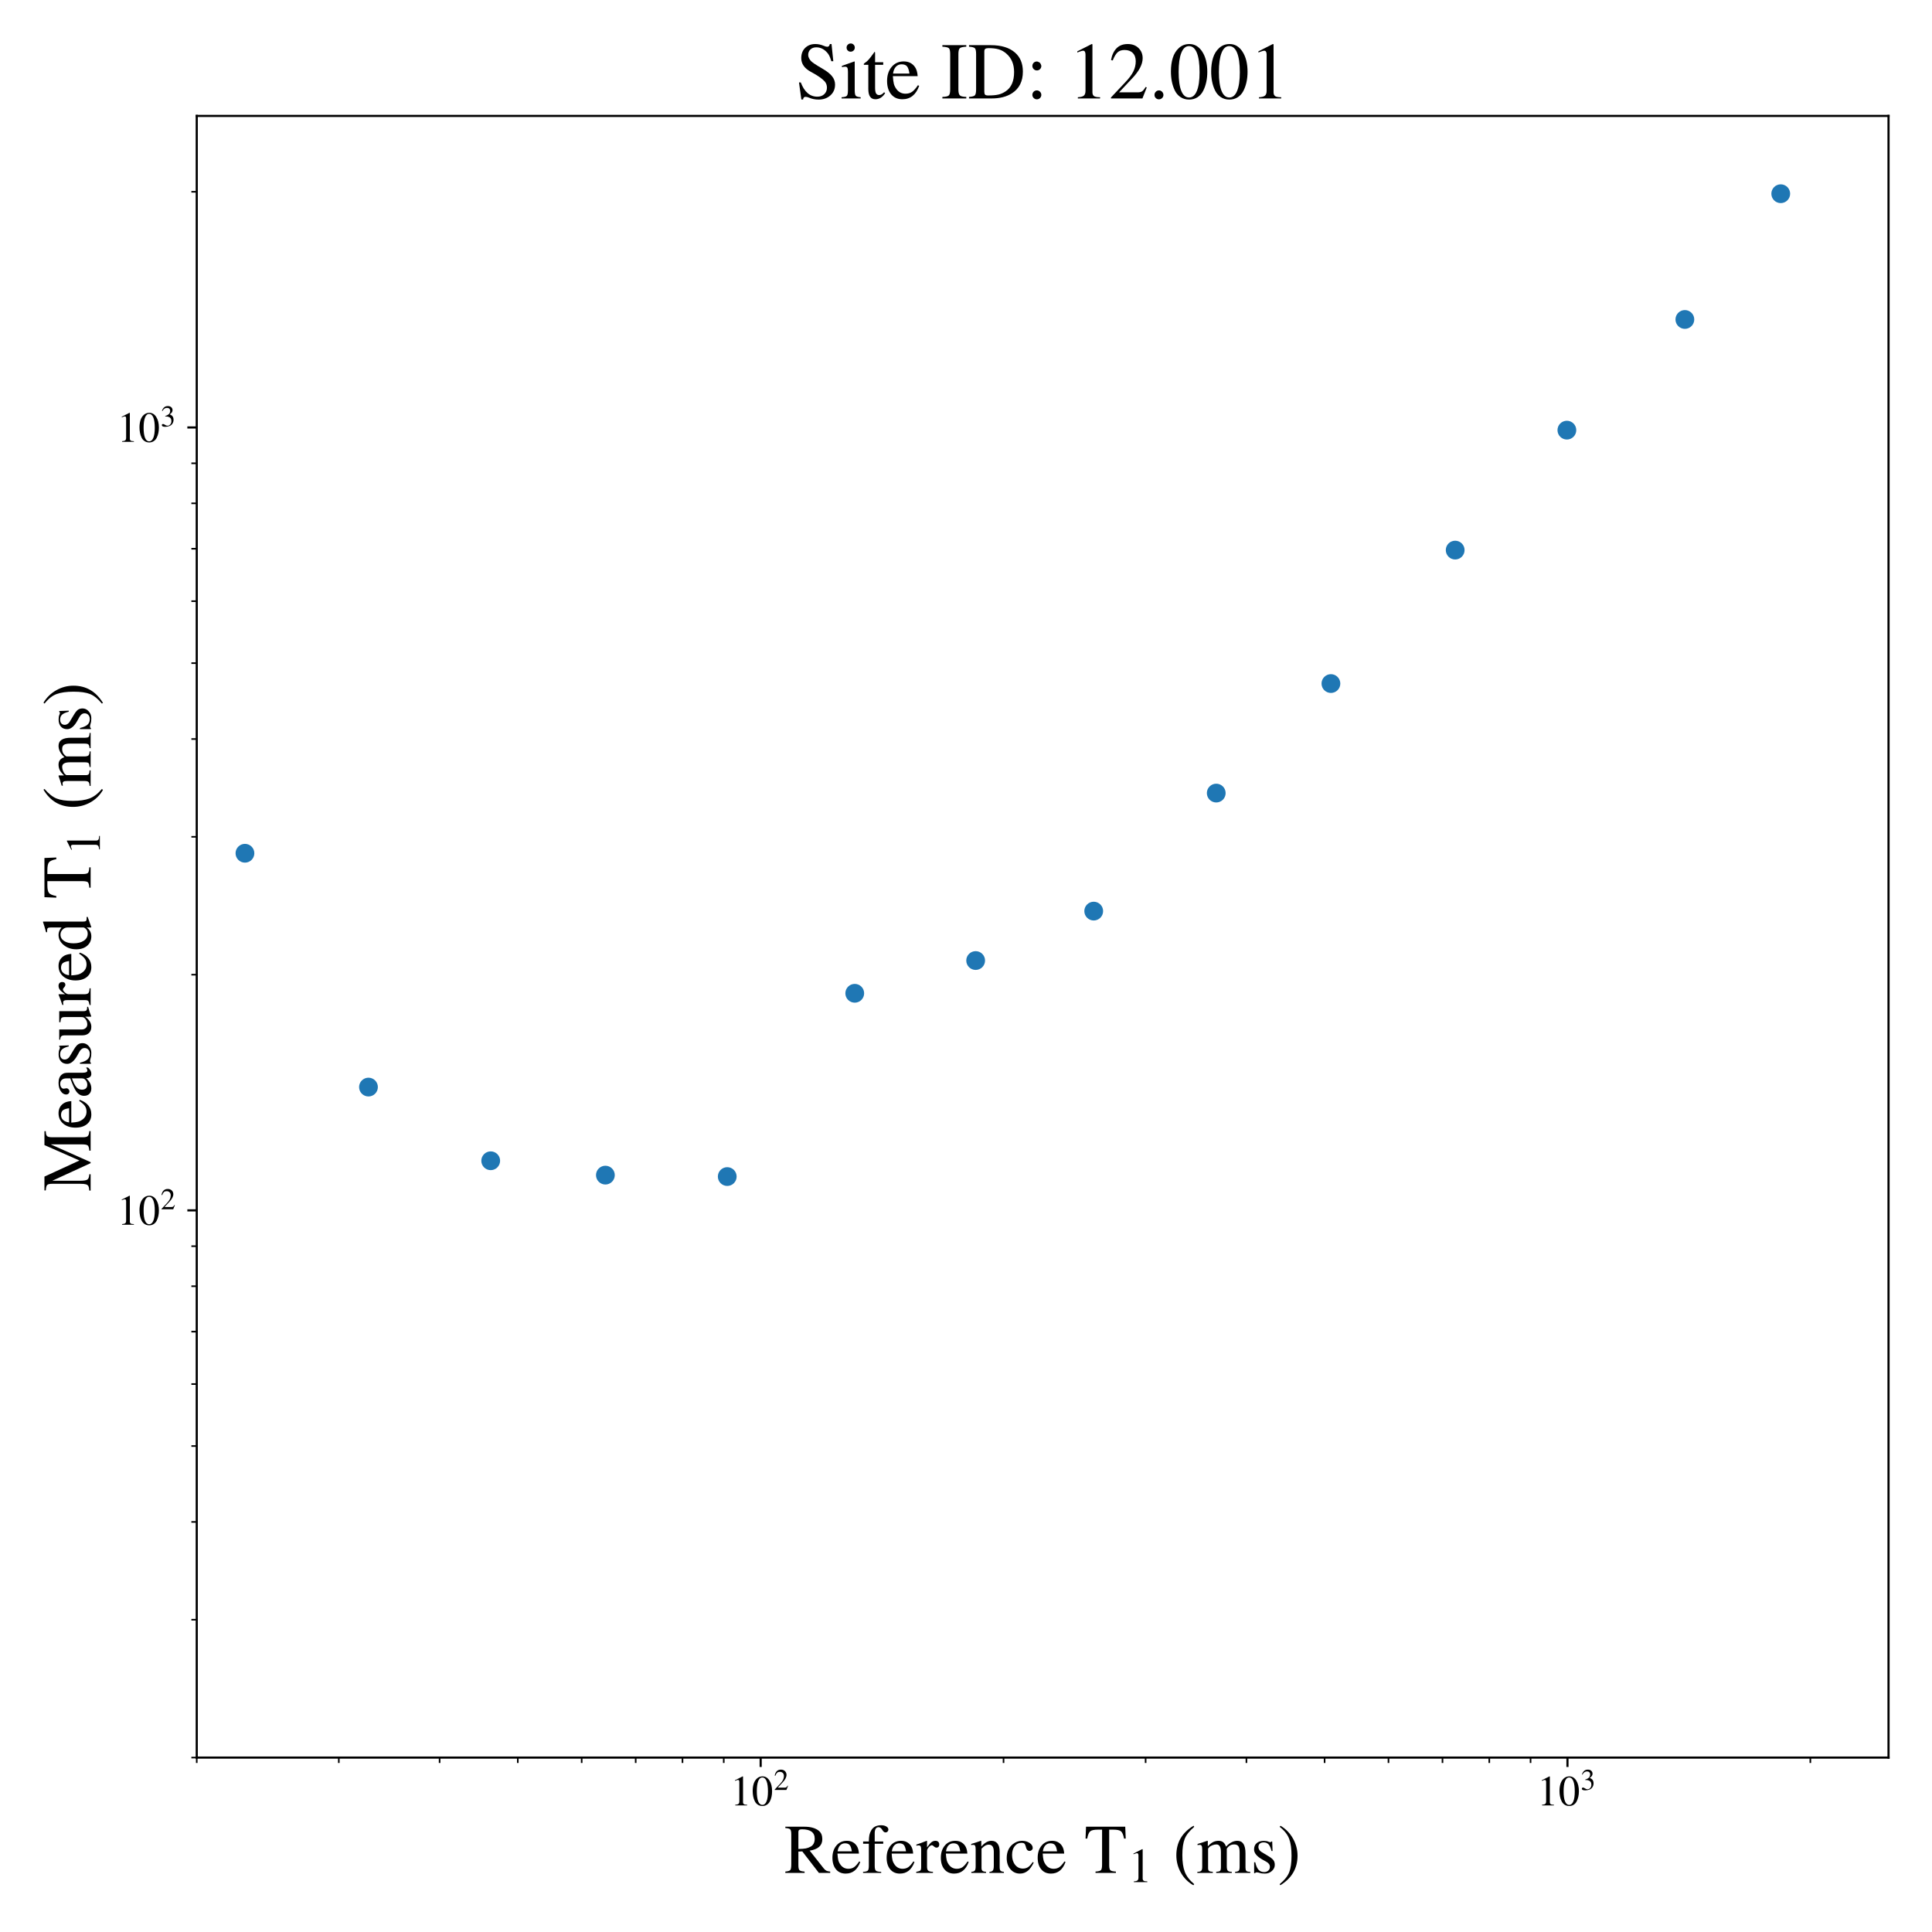
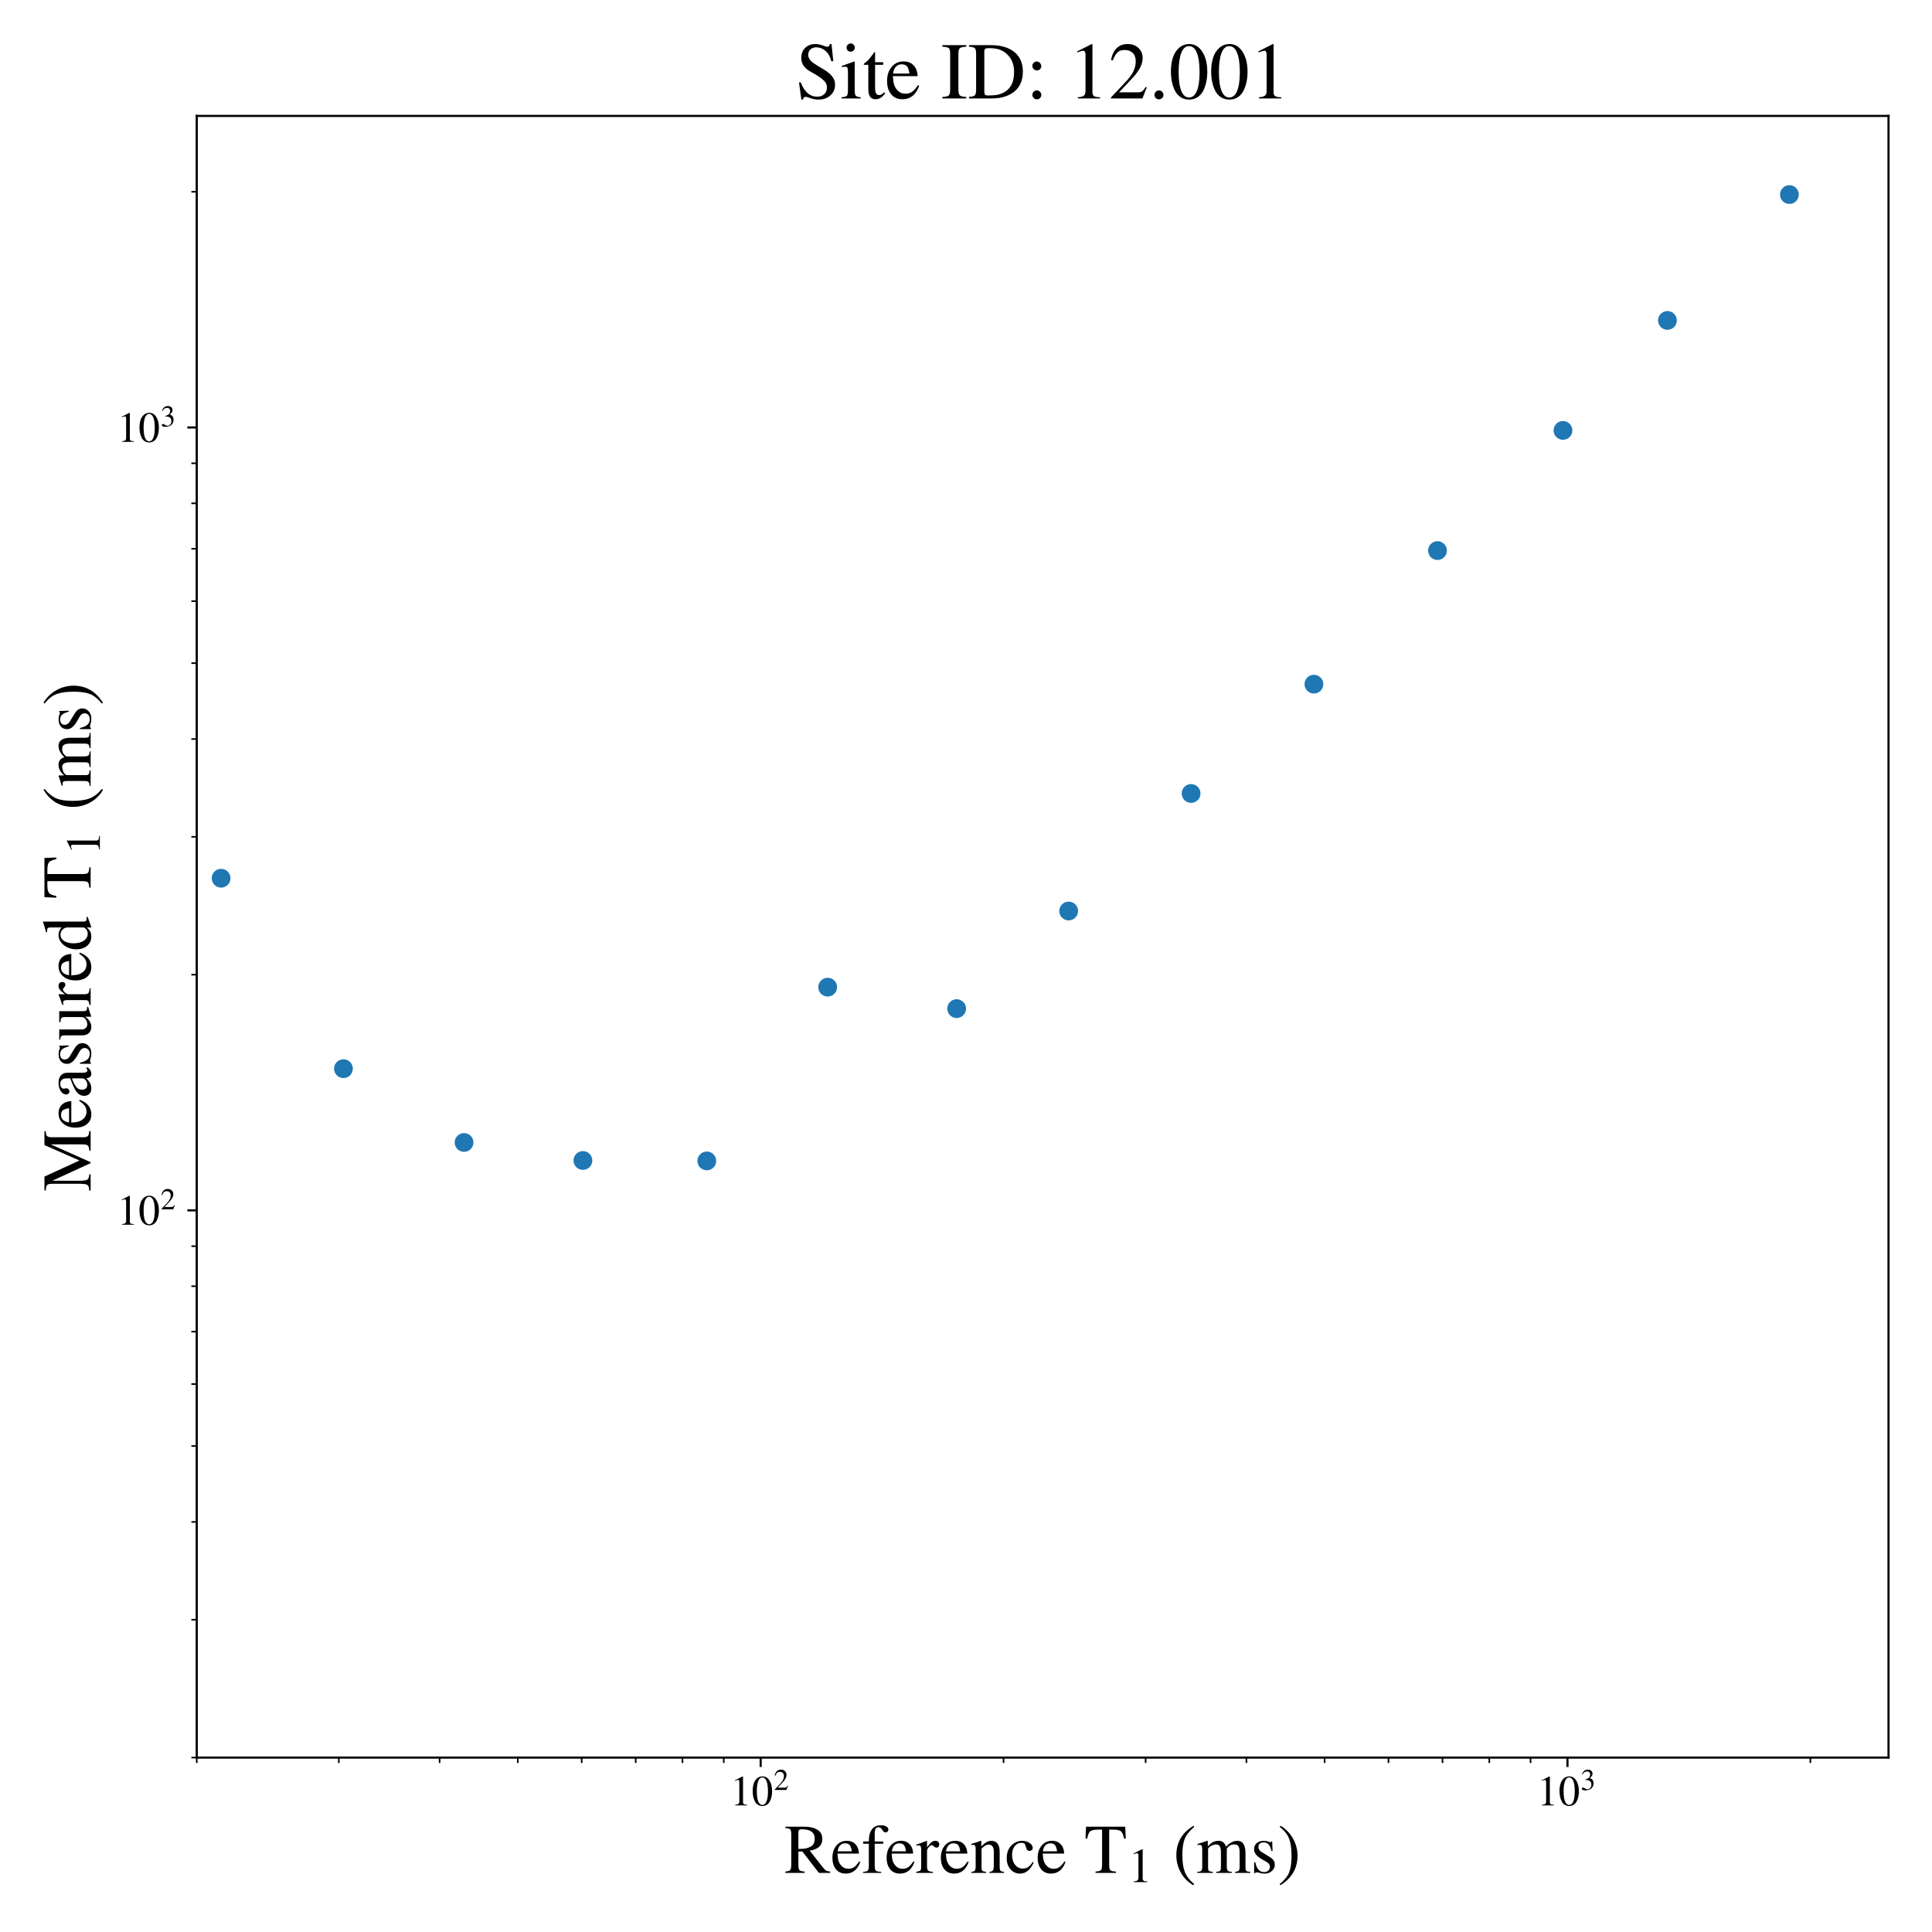
<svg xmlns="http://www.w3.org/2000/svg" xmlns:xlink="http://www.w3.org/1999/xlink" height="720pt" version="1.1" viewBox="0 0 720 720" width="720pt">
  <defs>
    <style type="text/css">*{stroke-linecap:butt;stroke-linejoin:round;}</style>
  </defs>
  <g id="figure_1">
    <g id="patch_1">
      <path d="M 0 720  L 720 720  L 720 0  L 0 0  z " style="fill:#ffffff;" />
    </g>
    <g id="axes_1">
      <g id="patch_2">
        <path d="M 73.32 655  L 703.8 655  L 703.8 43.2  L 73.32 43.2  z " style="fill:#ffffff;" />
      </g>
      <g id="matplotlib.axis_1">
        <g id="xtick_1">
          <g id="line2d_1">
            <defs>
-               <path d="M 0 0  L 0 3.5  " id="m810145fb92" style="stroke:#000000;stroke-width:0.8;" />
-             </defs>
-             <g>
-               <use style="stroke:#000000;stroke-width:0.8;" x="283.48" xlink:href="#m810145fb92" y="655" />
+               <path d="M 0 0  L 0 3.5  " id="md6f1385148" style="stroke:#000000;stroke-width:0.8;" />
+             </defs>
+             <g>
+               <use style="stroke:#000000;stroke-width:0.8;" x="283.48" xlink:href="#md6f1385148" y="655" />
            </g>
          </g>
          <g id="text_1">
            <g transform="translate(272.12 672.9275)scale(0.16 -0.16)">
              <defs>
                <path d="M 39.406 0  L 11.797 0  L 11.797 1.5  Q 17.297 1.797 19.297 3.547  Q 21.297 5.297 21.297 9.5  L 21.297 54.406  Q 21.297 59.297 18.297 59.297  Q 16.906 59.297 13.797 58.094  L 11.094 57.094  L 11.094 58.5  L 29 67.594  L 29.906 67.297  L 29.906 7.594  Q 29.906 4.297 31.906 2.891  Q 33.906 1.5 39.406 1.5  z " id="STIXGeneral-Regular-49" />
                <path d="M 47.594 33  Q 47.594 26.297 46.297 20.344  Q 45 14.406 42.453 9.406  Q 39.906 4.406 35.406 1.5  Q 30.906 -1.406 25 -1.406  Q 18.906 -1.406 14.297 1.688  Q 9.703 4.797 7.203 10  Q 4.703 15.203 3.547 21.094  Q 2.406 27 2.406 33.594  Q 2.406 42.906 4.703 50.344  Q 7 57.797 12.344 62.688  Q 17.703 67.594 25.406 67.594  Q 35.203 67.594 41.391 58  Q 47.594 48.406 47.594 33  z M 38 32.5  Q 38 48.297 34.641 56.641  Q 31.297 65 24.797 65  Q 18.594 65 15.297 56.594  Q 12 48.203 12 32.906  Q 12 17.5 15.297 9.344  Q 18.594 1.203 25 1.203  Q 31.297 1.203 34.641 9.344  Q 38 17.5 38 32.5  z " id="STIXGeneral-Regular-48" />
                <path d="M 47.406 13.703  L 42 0  L 2.906 0  L 2.906 1.203  L 20.703 20.094  Q 27.703 27.406 30.703 33.5  Q 33.703 39.594 33.703 46.094  Q 33.703 52.797 30 56.5  Q 26.297 60.203 19.797 60.203  Q 14.406 60.203 11.25 57.391  Q 8.094 54.594 5.094 47.203  L 3 47.703  Q 4.703 57 9.844 62.297  Q 15 67.594 23.797 67.594  Q 32.094 67.594 37.188 62.594  Q 42.297 57.594 42.297 50  Q 42.297 38.703 29.5 25.203  L 13 7.594  L 36.406 7.594  Q 39.703 7.594 41.641 8.891  Q 43.594 10.203 46 14.297  z " id="STIXGeneral-Regular-50" />
              </defs>
              <use transform="translate(0 0.684375)" xlink:href="#STIXGeneral-Regular-49" />
              <use transform="translate(49.99999 0.684375)" xlink:href="#STIXGeneral-Regular-48" />
              <use transform="translate(101.575 36.68438)scale(0.7)" xlink:href="#STIXGeneral-Regular-50" />
            </g>
          </g>
        </g>
        <g id="xtick_2">
          <g id="line2d_2">
            <g>
-               <use style="stroke:#000000;stroke-width:0.8;" x="584.151" xlink:href="#m810145fb92" y="655" />
+               <use style="stroke:#000000;stroke-width:0.8;" x="584.151" xlink:href="#md6f1385148" y="655" />
            </g>
          </g>
          <g id="text_2">
            <g transform="translate(572.791 672.9275)scale(0.16 -0.16)">
              <defs>
                <path d="M 6.094 51  L 4.5 51.406  Q 6.797 58.906 11.688 63.25  Q 16.594 67.594 24.094 67.594  Q 31.094 67.594 35.391 63.797  Q 39.703 60 39.703 53.906  Q 39.703 45.703 30.406 40.094  Q 35.906 37.703 38.703 34.797  Q 43.094 29.906 43.094 21.906  Q 43.094 13.906 38.5 7.906  Q 35.094 3.297 28.75 0.938  Q 22.406 -1.406 15.297 -1.406  Q 4.094 -1.406 4.094 4.297  Q 4.094 5.906 5.297 6.906  Q 6.5 7.906 8.203 7.906  Q 10.703 7.906 14.297 5.297  Q 18.703 2.203 22.906 2.203  Q 28.406 2.203 32.156 6.641  Q 35.906 11.094 35.906 17.5  Q 35.906 29 25.5 32  Q 22.406 33 15.297 33  L 15.297 34.406  Q 20.906 36.297 23.703 38  Q 31.797 42.594 31.797 51.406  Q 31.797 56.406 28.938 59  Q 26.094 61.594 21 61.594  Q 12 61.594 6.094 51  z " id="STIXGeneral-Regular-51" />
              </defs>
              <use transform="translate(0 0.684375)" xlink:href="#STIXGeneral-Regular-49" />
              <use transform="translate(49.99999 0.684375)" xlink:href="#STIXGeneral-Regular-48" />
              <use transform="translate(101.575 36.68438)scale(0.7)" xlink:href="#STIXGeneral-Regular-51" />
            </g>
          </g>
        </g>
        <g id="xtick_3">
          <g id="line2d_3">
            <defs>
-               <path d="M 0 0  L 0 2  " id="m3bfd3c1d81" style="stroke:#000000;stroke-width:0.6;" />
-             </defs>
-             <g>
-               <use style="stroke:#000000;stroke-width:0.6;" x="73.32" xlink:href="#m3bfd3c1d81" y="655" />
+               <path d="M 0 0  L 0 2  " id="med559f1fa5" style="stroke:#000000;stroke-width:0.6;" />
+             </defs>
+             <g>
+               <use style="stroke:#000000;stroke-width:0.6;" x="73.32" xlink:href="#med559f1fa5" y="655" />
            </g>
          </g>
        </g>
        <g id="xtick_4">
          <g id="line2d_4">
            <g>
-               <use style="stroke:#000000;stroke-width:0.6;" x="126.266" xlink:href="#m3bfd3c1d81" y="655" />
+               <use style="stroke:#000000;stroke-width:0.6;" x="126.266" xlink:href="#med559f1fa5" y="655" />
            </g>
          </g>
        </g>
        <g id="xtick_5">
          <g id="line2d_5">
            <g>
-               <use style="stroke:#000000;stroke-width:0.6;" x="163.831" xlink:href="#m3bfd3c1d81" y="655" />
+               <use style="stroke:#000000;stroke-width:0.6;" x="163.831" xlink:href="#med559f1fa5" y="655" />
            </g>
          </g>
        </g>
        <g id="xtick_6">
          <g id="line2d_6">
            <g>
-               <use style="stroke:#000000;stroke-width:0.6;" x="192.969" xlink:href="#m3bfd3c1d81" y="655" />
+               <use style="stroke:#000000;stroke-width:0.6;" x="192.969" xlink:href="#med559f1fa5" y="655" />
            </g>
          </g>
        </g>
        <g id="xtick_7">
          <g id="line2d_7">
            <g>
-               <use style="stroke:#000000;stroke-width:0.6;" x="216.777" xlink:href="#m3bfd3c1d81" y="655" />
+               <use style="stroke:#000000;stroke-width:0.6;" x="216.777" xlink:href="#med559f1fa5" y="655" />
            </g>
          </g>
        </g>
        <g id="xtick_8">
          <g id="line2d_8">
            <g>
-               <use style="stroke:#000000;stroke-width:0.6;" x="236.905" xlink:href="#m3bfd3c1d81" y="655" />
+               <use style="stroke:#000000;stroke-width:0.6;" x="236.905" xlink:href="#med559f1fa5" y="655" />
            </g>
          </g>
        </g>
        <g id="xtick_9">
          <g id="line2d_9">
            <g>
-               <use style="stroke:#000000;stroke-width:0.6;" x="254.342" xlink:href="#m3bfd3c1d81" y="655" />
+               <use style="stroke:#000000;stroke-width:0.6;" x="254.342" xlink:href="#med559f1fa5" y="655" />
            </g>
          </g>
        </g>
        <g id="xtick_10">
          <g id="line2d_10">
            <g>
-               <use style="stroke:#000000;stroke-width:0.6;" x="269.722" xlink:href="#m3bfd3c1d81" y="655" />
+               <use style="stroke:#000000;stroke-width:0.6;" x="269.722" xlink:href="#med559f1fa5" y="655" />
            </g>
          </g>
        </g>
        <g id="xtick_11">
          <g id="line2d_11">
            <g>
-               <use style="stroke:#000000;stroke-width:0.6;" x="373.991" xlink:href="#m3bfd3c1d81" y="655" />
+               <use style="stroke:#000000;stroke-width:0.6;" x="373.991" xlink:href="#med559f1fa5" y="655" />
            </g>
          </g>
        </g>
        <g id="xtick_12">
          <g id="line2d_12">
            <g>
-               <use style="stroke:#000000;stroke-width:0.6;" x="426.937" xlink:href="#m3bfd3c1d81" y="655" />
+               <use style="stroke:#000000;stroke-width:0.6;" x="426.937" xlink:href="#med559f1fa5" y="655" />
            </g>
          </g>
        </g>
        <g id="xtick_13">
          <g id="line2d_13">
            <g>
-               <use style="stroke:#000000;stroke-width:0.6;" x="464.502" xlink:href="#m3bfd3c1d81" y="655" />
+               <use style="stroke:#000000;stroke-width:0.6;" x="464.502" xlink:href="#med559f1fa5" y="655" />
            </g>
          </g>
        </g>
        <g id="xtick_14">
          <g id="line2d_14">
            <g>
-               <use style="stroke:#000000;stroke-width:0.6;" x="493.64" xlink:href="#m3bfd3c1d81" y="655" />
+               <use style="stroke:#000000;stroke-width:0.6;" x="493.64" xlink:href="#med559f1fa5" y="655" />
            </g>
          </g>
        </g>
        <g id="xtick_15">
          <g id="line2d_15">
            <g>
-               <use style="stroke:#000000;stroke-width:0.6;" x="517.448" xlink:href="#m3bfd3c1d81" y="655" />
+               <use style="stroke:#000000;stroke-width:0.6;" x="517.448" xlink:href="#med559f1fa5" y="655" />
            </g>
          </g>
        </g>
        <g id="xtick_16">
          <g id="line2d_16">
            <g>
-               <use style="stroke:#000000;stroke-width:0.6;" x="537.576" xlink:href="#m3bfd3c1d81" y="655" />
+               <use style="stroke:#000000;stroke-width:0.6;" x="537.576" xlink:href="#med559f1fa5" y="655" />
            </g>
          </g>
        </g>
        <g id="xtick_17">
          <g id="line2d_17">
            <g>
-               <use style="stroke:#000000;stroke-width:0.6;" x="555.013" xlink:href="#m3bfd3c1d81" y="655" />
+               <use style="stroke:#000000;stroke-width:0.6;" x="555.013" xlink:href="#med559f1fa5" y="655" />
            </g>
          </g>
        </g>
        <g id="xtick_18">
          <g id="line2d_18">
            <g>
-               <use style="stroke:#000000;stroke-width:0.6;" x="570.393" xlink:href="#m3bfd3c1d81" y="655" />
+               <use style="stroke:#000000;stroke-width:0.6;" x="570.393" xlink:href="#med559f1fa5" y="655" />
            </g>
          </g>
        </g>
        <g id="xtick_19">
          <g id="line2d_19">
            <g>
-               <use style="stroke:#000000;stroke-width:0.6;" x="674.662" xlink:href="#m3bfd3c1d81" y="655" />
+               <use style="stroke:#000000;stroke-width:0.6;" x="674.662" xlink:href="#med559f1fa5" y="655" />
            </g>
          </g>
        </g>
        <g id="text_3">
          <g transform="translate(292.23 698.1572)scale(0.26 -0.26)">
            <defs>
              <path d="M 66 0  L 49.797 0  L 26 30.797  L 20.406 30.594  L 20.406 11.203  Q 20.406 5.5 21.953 3.891  Q 23.5 2.297 29.297 1.906  L 29.297 0  L 1.703 0  L 1.703 1.906  Q 7.406 2.406 8.797 4.094  Q 10.203 5.797 10.203 12.406  L 10.203 55.094  Q 10.203 60.703 8.797 62.297  Q 7.406 63.906 1.703 64.297  L 1.703 66.203  L 28.906 66.203  Q 42.594 66.203 49.797 60.297  Q 54.703 56.297 54.703 48.297  Q 54.703 34.703 36.594 31.906  L 56.594 6.594  Q 58.703 4 60.594 3.094  Q 62.5 2.203 66 1.906  z M 20.406 58.297  L 20.406 34.297  Q 27.594 34.406 31.094 35.094  Q 34.594 35.797 38.094 37.703  Q 43.797 40.906 43.797 49.094  Q 43.797 62.5 25.5 62.5  Q 22.797 62.5 21.594 61.641  Q 20.406 60.797 20.406 58.297  z " id="STIXGeneral-Regular-82" />
              <path d="M 40.797 16.406  L 42.406 15.703  Q 36.406 -1 21.5 -1  Q 12.703 -1 7.594 5.141  Q 2.5 11.297 2.5 21.703  Q 2.5 32.406 8.203 39.203  Q 13.906 46 23.203 46  Q 32.203 46 37.094 39.094  Q 40 35.094 40.5 27.703  L 9.703 27.703  Q 10.094 21.406 10.938 18.094  Q 11.797 14.797 14.297 11.406  Q 18.5 5.906 25.406 5.906  Q 30.297 5.906 33.641 8.297  Q 37 10.703 40.797 16.406  z M 9.906 30.906  L 30.297 30.906  Q 29.406 37.203 27.344 39.797  Q 25.297 42.406 20.5 42.406  Q 16.297 42.406 13.5 39.453  Q 10.703 36.5 9.906 30.906  z " id="STIXGeneral-Regular-101" />
              <path d="M 2.094 45  L 10.297 45  Q 10.406 51 11.094 54.344  Q 11.797 57.703 13.797 61.094  Q 18 68.297 27.906 68.297  Q 32.406 68.297 35.344 66.547  Q 38.297 64.797 38.297 62.094  Q 38.297 60.406 37.094 59.203  Q 35.906 58 34.094 58  Q 31.703 58 29.594 61.594  Q 27.203 65.5 24.297 65.5  Q 18.703 65.5 18.703 56.594  L 18.703 45  L 30.906 45  L 30.906 41.797  L 18.703 41.797  L 18.703 10.406  Q 18.703 4.797 20.297 3.25  Q 21.906 1.703 28 1.5  L 28 0  L 2 0  L 2 1.5  Q 7.406 1.797 8.844 3.344  Q 10.297 4.906 10.297 10.406  L 10.297 41.797  L 2.094 41.797  z " id="STIXGeneral-Regular-102" />
              <path d="M 16 45.797  L 16 36.594  Q 19.797 42 22.344 44  Q 24.906 46 28 46  Q 30.594 46 32.047 44.594  Q 33.5 43.203 33.5 40.703  Q 33.5 38.594 32.453 37.391  Q 31.406 36.203 29.594 36.203  Q 27.703 36.203 25.594 38.203  Q 24 39.703 23 39.703  Q 20.906 39.703 18.453 36.797  Q 16 33.906 16 31.5  L 16 9  Q 16 4.703 17.703 3.203  Q 19.406 1.703 24.5 1.5  L 24.5 0  L 0.5 0  L 0.5 1.5  Q 5.297 2.406 6.438 3.5  Q 7.594 4.594 7.594 8.406  L 7.594 33.406  Q 7.594 36.703 6.844 38.047  Q 6.094 39.406 4.203 39.406  Q 2.594 39.406 0.703 39  L 0.703 40.594  Q 7 42.594 15.5 46  z " id="STIXGeneral-Regular-114" />
              <path d="M 48.5 0  L 27.703 0  L 27.797 1.5  Q 31.5 1.797 32.75 3.641  Q 34 5.5 34 10.5  L 34 30.406  Q 34 40.5 26.703 40.5  Q 24.203 40.5 22 39.297  Q 19.797 38.094 16.406 34.797  L 16.406 7.203  Q 16.406 4.203 17.75 3  Q 19.094 1.797 22.906 1.5  L 22.906 0  L 1.797 0  L 1.797 1.5  Q 5.594 1.797 6.797 3.344  Q 8 4.906 8 9.406  L 8 33.703  Q 8 37.406 7.297 38.797  Q 6.594 40.203 4.5 40.203  Q 2.5 40.203 1.594 39.797  L 1.594 41.5  Q 8.594 43.5 15.297 46  L 16.094 45.703  L 16.094 37.906  L 16.203 37.906  Q 23.297 46 30.594 46  Q 36.297 46 39.344 42  Q 42.406 38 42.406 30.594  L 42.406 8.5  Q 42.406 4.5 43.594 3.203  Q 44.797 1.906 48.5 1.5  z " id="STIXGeneral-Regular-110" />
              <path d="M 39.797 15.594  L 41.203 14.703  Q 36.906 6.297 33 3.203  Q 27.906 -1 21.5 -1  Q 13.203 -1 7.844 5.25  Q 2.5 11.5 2.5 21.203  Q 2.5 33.906 10.906 40.906  Q 17.094 46 24.406 46  Q 30.703 46 35.25 42.953  Q 39.797 39.906 39.797 35.703  Q 39.797 34 38.391 32.75  Q 37 31.5 35.094 31.5  Q 31.594 31.5 30.297 36.094  L 29.703 38.297  Q 28.906 41.094 27.703 42.094  Q 26.5 43.094 23.797 43.094  Q 17.703 43.094 13.953 38.297  Q 10.203 33.5 10.203 25.703  Q 10.203 17.094 14.5 11.641  Q 18.797 6.203 25.703 6.203  Q 30 6.203 33.094 8.25  Q 36.203 10.297 39.797 15.594  z " id="STIXGeneral-Regular-99" />
              <path id="STIXGeneral-Regular-32" />
              <path d="M 59.297 49.203  L 56.906 49.203  Q 55.297 57.406 52.391 59.703  Q 49.5 62 41.5 62  L 35.594 62  L 35.594 11.094  Q 35.594 5.406 37.297 3.797  Q 39 2.203 45.203 1.906  L 45.203 0  L 16 0  L 16 1.906  Q 22.297 2.297 23.844 4  Q 25.406 5.703 25.406 12.297  L 25.406 62  L 19.406 62  Q 11.297 62 8.438 59.641  Q 5.594 57.297 4.094 49.203  L 1.703 49.203  L 2.406 66.203  L 58.594 66.203  z " id="STIXGeneral-Regular-84" />
              <path d="M 30.406 -16.094  L 29.203 -17.703  Q 17.594 -11.094 11.188 0.5  Q 4.797 12.094 4.797 25.203  Q 4.797 52.906 29.5 67.594  L 30.406 66  Q 20.203 57.297 16.797 48.844  Q 13.406 40.406 13.406 25.5  Q 13.406 10.703 16.906 1.5  Q 20.406 -7.703 30.406 -16.094  z " id="STIXGeneral-Regular-40" />
              <path d="M 77.5 0  L 55.703 0  L 55.703 1.5  Q 59.906 1.906 61.047 3.25  Q 62.203 4.594 62.203 9  L 62.203 29.594  Q 62.203 35.594 60.453 38.188  Q 58.703 40.797 54.5 40.797  Q 51 40.797 48.547 39.391  Q 46.094 38 43.797 34.703  L 43.797 9.5  Q 43.797 4.703 45.25 3.141  Q 46.703 1.594 51 1.5  L 51 0  L 28.594 0  L 28.594 1.5  Q 33 1.797 34.203 2.938  Q 35.406 4.094 35.406 8.594  L 35.406 29.703  Q 35.406 40.797 28.906 40.797  Q 26.094 40.797 22.938 39.547  Q 19.797 38.297 18.297 36.5  Q 17 35 17 34.797  L 17 7  Q 17 3.797 18.391 2.75  Q 19.797 1.703 23.797 1.5  L 23.797 0  L 1.594 0  L 1.594 1.5  Q 5.797 1.594 7.188 3.047  Q 8.594 4.5 8.594 8.797  L 8.594 33.594  Q 8.594 37.297 7.797 38.75  Q 7 40.203 5.094 40.203  Q 3.594 40.203 1.906 39.797  L 1.906 41.5  Q 8.703 43.406 15.797 46  L 16.594 45.703  L 16.594 38.297  L 16.797 38.297  Q 21.297 43 24.75 44.5  Q 28.203 46 32.094 46  Q 40 46 42.703 37.594  Q 50.5 46 59 46  Q 70.594 46 70.594 28  L 70.594 7.703  Q 70.594 4.406 71.594 3.156  Q 72.594 1.906 74.906 1.703  L 77.5 1.5  z " id="STIXGeneral-Regular-109" />
              <path d="M 15.594 30.094  L 26 23.797  Q 31 20.797 32.891 18.188  Q 34.797 15.594 34.797 11.5  Q 34.797 6.5 30.641 2.75  Q 26.5 -1 20.797 -1  Q 16.094 -1 13.5 -0.094  Q 10.797 0.797 8.906 0.797  Q 7.203 0.797 6.5 -0.406  L 5.203 -0.406  L 5.203 15.297  L 6.797 15.297  Q 8.406 8 11.406 4.594  Q 14.406 1.203 19.5 1.203  Q 23.203 1.203 25.5 3.297  Q 27.797 5.406 27.797 8.594  Q 27.797 13.203 22.5 16.094  L 17.094 19.094  Q 5.094 25.797 5.094 33.594  Q 5.094 39.406 8.844 42.656  Q 12.594 45.906 18.906 45.906  Q 23.297 45.906 25.594 44.797  Q 27.406 44 28.406 44  Q 29.094 44 30 45  L 31.094 45  L 31.594 31.406  L 30.094 31.406  Q 28.406 38.203 25.844 40.953  Q 23.297 43.703 18.797 43.703  Q 15.406 43.703 13.344 42  Q 11.297 40.297 11.297 36.906  Q 11.297 35.203 12.438 33.25  Q 13.594 31.297 15.594 30.094  z " id="STIXGeneral-Regular-115" />
              <path d="M 2.906 66  L 4.094 67.594  Q 15.5 60.797 22 49.188  Q 28.5 37.594 28.5 24.703  Q 28.5 -2.594 3.797 -17.703  L 2.906 -16.094  Q 13.203 -7.594 16.547 0.844  Q 19.906 9.297 19.906 24.406  Q 19.906 39.594 16.547 48.75  Q 13.203 57.906 2.906 66  z " id="STIXGeneral-Regular-41" />
            </defs>
            <use transform="translate(0 0.703125)" xlink:href="#STIXGeneral-Regular-82" />
            <use transform="translate(66.7 0.703125)" xlink:href="#STIXGeneral-Regular-101" />
            <use transform="translate(111.1 0.703125)" xlink:href="#STIXGeneral-Regular-102" />
            <use transform="translate(144.4 0.703125)" xlink:href="#STIXGeneral-Regular-101" />
            <use transform="translate(188.8 0.703125)" xlink:href="#STIXGeneral-Regular-114" />
            <use transform="translate(222.1 0.703125)" xlink:href="#STIXGeneral-Regular-101" />
            <use transform="translate(266.5 0.703125)" xlink:href="#STIXGeneral-Regular-110" />
            <use transform="translate(316.4999 0.703125)" xlink:href="#STIXGeneral-Regular-99" />
            <use transform="translate(360.8999 0.703125)" xlink:href="#STIXGeneral-Regular-101" />
            <use transform="translate(405.2999 0.703125)" xlink:href="#STIXGeneral-Regular-32" />
            <use transform="translate(430.2999 0.703125)" xlink:href="#STIXGeneral-Regular-84" />
            <use transform="translate(492.9432 -12.525)scale(0.7)" xlink:href="#STIXGeneral-Regular-49" />
            <use transform="translate(532.3525 0.703125)" xlink:href="#STIXGeneral-Regular-32" />
            <use transform="translate(557.3525 0.703125)" xlink:href="#STIXGeneral-Regular-40" />
            <use transform="translate(590.6525 0.703125)" xlink:href="#STIXGeneral-Regular-109" />
            <use transform="translate(668.4525 0.703125)" xlink:href="#STIXGeneral-Regular-115" />
            <use transform="translate(707.3525 0.703125)" xlink:href="#STIXGeneral-Regular-41" />
          </g>
        </g>
      </g>
      <g id="matplotlib.axis_2">
        <g id="ytick_1">
          <g id="line2d_20">
            <defs>
-               <path d="M 0 0  L -3.5 0  " id="m5fd85f7f15" style="stroke:#000000;stroke-width:0.8;" />
-             </defs>
-             <g>
-               <use style="stroke:#000000;stroke-width:0.8;" x="73.32" xlink:href="#m5fd85f7f15" y="451.067" />
+               <path d="M 0 0  L -3.5 0  " id="m6f728ea50b" style="stroke:#000000;stroke-width:0.8;" />
+             </defs>
+             <g>
+               <use style="stroke:#000000;stroke-width:0.8;" x="73.32" xlink:href="#m6f728ea50b" y="451.067" />
            </g>
          </g>
          <g id="text_4">
            <g transform="translate(43.6 456.5304)scale(0.16 -0.16)">
              <use transform="translate(0 0.684375)" xlink:href="#STIXGeneral-Regular-49" />
              <use transform="translate(49.99999 0.684375)" xlink:href="#STIXGeneral-Regular-48" />
              <use transform="translate(101.575 36.68438)scale(0.7)" xlink:href="#STIXGeneral-Regular-50" />
            </g>
          </g>
        </g>
        <g id="ytick_2">
          <g id="line2d_21">
            <g>
-               <use style="stroke:#000000;stroke-width:0.8;" x="73.32" xlink:href="#m5fd85f7f15" y="159.304" />
+               <use style="stroke:#000000;stroke-width:0.8;" x="73.32" xlink:href="#m6f728ea50b" y="159.304" />
            </g>
          </g>
          <g id="text_5">
            <g transform="translate(43.6 164.7678)scale(0.16 -0.16)">
              <use transform="translate(0 0.684375)" xlink:href="#STIXGeneral-Regular-49" />
              <use transform="translate(49.99999 0.684375)" xlink:href="#STIXGeneral-Regular-48" />
              <use transform="translate(101.575 36.68438)scale(0.7)" xlink:href="#STIXGeneral-Regular-51" />
            </g>
          </g>
        </g>
        <g id="ytick_3">
          <g id="line2d_22">
            <defs>
-               <path d="M 0 0  L -2 0  " id="mf7bd1371bd" style="stroke:#000000;stroke-width:0.6;" />
-             </defs>
-             <g>
-               <use style="stroke:#000000;stroke-width:0.6;" x="73.32" xlink:href="#mf7bd1371bd" y="655" />
+               <path d="M 0 0  L -2 0  " id="ma31a3192b7" style="stroke:#000000;stroke-width:0.6;" />
+             </defs>
+             <g>
+               <use style="stroke:#000000;stroke-width:0.6;" x="73.32" xlink:href="#ma31a3192b7" y="655" />
            </g>
          </g>
        </g>
        <g id="ytick_4">
          <g id="line2d_23">
            <g>
-               <use style="stroke:#000000;stroke-width:0.6;" x="73.32" xlink:href="#mf7bd1371bd" y="603.623" />
+               <use style="stroke:#000000;stroke-width:0.6;" x="73.32" xlink:href="#ma31a3192b7" y="603.623" />
            </g>
          </g>
        </g>
        <g id="ytick_5">
          <g id="line2d_24">
            <g>
-               <use style="stroke:#000000;stroke-width:0.6;" x="73.32" xlink:href="#mf7bd1371bd" y="567.171" />
+               <use style="stroke:#000000;stroke-width:0.6;" x="73.32" xlink:href="#ma31a3192b7" y="567.171" />
            </g>
          </g>
        </g>
        <g id="ytick_6">
          <g id="line2d_25">
            <g>
-               <use style="stroke:#000000;stroke-width:0.6;" x="73.32" xlink:href="#mf7bd1371bd" y="538.896" />
+               <use style="stroke:#000000;stroke-width:0.6;" x="73.32" xlink:href="#ma31a3192b7" y="538.896" />
            </g>
          </g>
        </g>
        <g id="ytick_7">
          <g id="line2d_26">
            <g>
-               <use style="stroke:#000000;stroke-width:0.6;" x="73.32" xlink:href="#mf7bd1371bd" y="515.794" />
+               <use style="stroke:#000000;stroke-width:0.6;" x="73.32" xlink:href="#ma31a3192b7" y="515.794" />
            </g>
          </g>
        </g>
        <g id="ytick_8">
          <g id="line2d_27">
            <g>
-               <use style="stroke:#000000;stroke-width:0.6;" x="73.32" xlink:href="#mf7bd1371bd" y="496.261" />
+               <use style="stroke:#000000;stroke-width:0.6;" x="73.32" xlink:href="#ma31a3192b7" y="496.261" />
            </g>
          </g>
        </g>
        <g id="ytick_9">
          <g id="line2d_28">
            <g>
-               <use style="stroke:#000000;stroke-width:0.6;" x="73.32" xlink:href="#mf7bd1371bd" y="479.341" />
+               <use style="stroke:#000000;stroke-width:0.6;" x="73.32" xlink:href="#ma31a3192b7" y="479.341" />
            </g>
          </g>
        </g>
        <g id="ytick_10">
          <g id="line2d_29">
            <g>
-               <use style="stroke:#000000;stroke-width:0.6;" x="73.32" xlink:href="#mf7bd1371bd" y="464.417" />
+               <use style="stroke:#000000;stroke-width:0.6;" x="73.32" xlink:href="#ma31a3192b7" y="464.417" />
            </g>
          </g>
        </g>
        <g id="ytick_11">
          <g id="line2d_30">
            <g>
-               <use style="stroke:#000000;stroke-width:0.6;" x="73.32" xlink:href="#mf7bd1371bd" y="363.237" />
+               <use style="stroke:#000000;stroke-width:0.6;" x="73.32" xlink:href="#ma31a3192b7" y="363.237" />
            </g>
          </g>
        </g>
        <g id="ytick_12">
          <g id="line2d_31">
            <g>
-               <use style="stroke:#000000;stroke-width:0.6;" x="73.32" xlink:href="#mf7bd1371bd" y="311.861" />
+               <use style="stroke:#000000;stroke-width:0.6;" x="73.32" xlink:href="#ma31a3192b7" y="311.861" />
            </g>
          </g>
        </g>
        <g id="ytick_13">
          <g id="line2d_32">
            <g>
-               <use style="stroke:#000000;stroke-width:0.6;" x="73.32" xlink:href="#mf7bd1371bd" y="275.408" />
+               <use style="stroke:#000000;stroke-width:0.6;" x="73.32" xlink:href="#ma31a3192b7" y="275.408" />
            </g>
          </g>
        </g>
        <g id="ytick_14">
          <g id="line2d_33">
            <g>
-               <use style="stroke:#000000;stroke-width:0.6;" x="73.32" xlink:href="#mf7bd1371bd" y="247.133" />
+               <use style="stroke:#000000;stroke-width:0.6;" x="73.32" xlink:href="#ma31a3192b7" y="247.133" />
            </g>
          </g>
        </g>
        <g id="ytick_15">
          <g id="line2d_34">
            <g>
-               <use style="stroke:#000000;stroke-width:0.6;" x="73.32" xlink:href="#mf7bd1371bd" y="224.031" />
+               <use style="stroke:#000000;stroke-width:0.6;" x="73.32" xlink:href="#ma31a3192b7" y="224.031" />
            </g>
          </g>
        </g>
        <g id="ytick_16">
          <g id="line2d_35">
            <g>
-               <use style="stroke:#000000;stroke-width:0.6;" x="73.32" xlink:href="#mf7bd1371bd" y="204.499" />
+               <use style="stroke:#000000;stroke-width:0.6;" x="73.32" xlink:href="#ma31a3192b7" y="204.499" />
            </g>
          </g>
        </g>
        <g id="ytick_17">
          <g id="line2d_36">
            <g>
-               <use style="stroke:#000000;stroke-width:0.6;" x="73.32" xlink:href="#mf7bd1371bd" y="187.579" />
+               <use style="stroke:#000000;stroke-width:0.6;" x="73.32" xlink:href="#ma31a3192b7" y="187.579" />
            </g>
          </g>
        </g>
        <g id="ytick_18">
          <g id="line2d_37">
            <g>
-               <use style="stroke:#000000;stroke-width:0.6;" x="73.32" xlink:href="#mf7bd1371bd" y="172.654" />
+               <use style="stroke:#000000;stroke-width:0.6;" x="73.32" xlink:href="#ma31a3192b7" y="172.654" />
            </g>
          </g>
        </g>
        <g id="ytick_19">
          <g id="line2d_38">
            <g>
-               <use style="stroke:#000000;stroke-width:0.6;" x="73.32" xlink:href="#mf7bd1371bd" y="71.475" />
+               <use style="stroke:#000000;stroke-width:0.6;" x="73.32" xlink:href="#ma31a3192b7" y="71.475" />
            </g>
          </g>
        </g>
        <g id="text_6">
          <g transform="translate(33.95719 444)rotate(-90)scale(0.26 -0.26)">
            <defs>
              <path d="M 86.406 0  L 58.406 0  L 58.406 1.906  Q 64.297 2.297 65.844 4.141  Q 67.406 6 67.406 12.297  L 67.406 57.203  L 41.906 0  L 40.5 0  L 15.297 54.906  L 15.297 15.094  Q 15.297 7 17 4.594  Q 18.703 2.203 24.594 1.906  L 24.594 0  L 1.203 0  L 1.203 1.906  Q 5.594 2.203 7.5 3.203  Q 9.406 4.203 10.156 6.75  Q 10.906 9.297 10.906 15.094  L 10.906 54.906  Q 10.906 60.594 9.203 62.25  Q 7.5 63.906 1.406 64.297  L 1.406 66.203  L 21.203 66.203  L 44.297 16  L 66.406 66.203  L 86.297 66.203  L 86.297 64.297  Q 80.906 64.203 79.25 62.391  Q 77.594 60.594 77.594 55  L 77.594 11.203  Q 77.594 5.906 79.25 4.094  Q 80.906 2.297 86.406 1.906  z " id="STIXGeneral-Regular-77" />
              <path d="M 44.203 6.594  L 44.203 3.797  Q 40.406 -1 35.203 -1  Q 29.5 -1 28.797 6.297  L 28.703 6.297  Q 22.297 -1 14.203 -1  Q 9.5 -1 6.594 1.75  Q 3.703 4.5 3.703 9.406  Q 3.703 16.406 10.703 21.094  Q 15.5 24.297 28.703 29.203  L 28.703 34.594  Q 28.703 39.094 26.547 41.344  Q 24.406 43.594 20.906 43.594  Q 17.906 43.594 15.906 42.141  Q 13.906 40.703 13.906 38.703  Q 13.906 37.797 14.203 36.688  Q 14.5 35.594 14.5 34.5  Q 14.5 33 13.141 31.703  Q 11.797 30.406 9.906 30.406  Q 8.203 30.406 6.891 31.703  Q 5.594 33 5.594 35  Q 5.594 39.797 10.703 43  Q 15.406 46 22.203 46  Q 30.297 46 34 41.5  Q 35.797 39.406 36.297 37.25  Q 36.797 35.094 36.797 30.406  L 36.797 11.297  Q 36.797 4.703 39.906 4.703  Q 41.906 4.703 44.203 6.594  z M 28.703 12.703  L 28.703 26.797  Q 19.5 23.594 15.906 20.203  Q 12.5 17.094 12.5 12.5  Q 12.5 8.703 14.391 6.75  Q 16.297 4.797 19.406 4.797  Q 22.703 4.797 25.203 6.406  Q 27.297 7.906 28 9.203  Q 28.703 10.5 28.703 12.703  z " id="STIXGeneral-Regular-97" />
              <path d="M 48 5  L 48 3.594  Q 40.203 1.5 34.297 -0.906  L 33.797 -0.594  L 33.797 7.594  L 33.594 7.594  Q 27.297 -1 19.297 -1  Q 13.594 -1 10.344 2.5  Q 7.094 6 7.094 11.797  L 7.094 36.906  Q 7.094 40.594 5.797 42  Q 4.5 43.406 0.906 43.594  L 0.906 45  L 15.5 45  L 15.5 12.703  Q 15.5 9.297 17.547 7.047  Q 19.594 4.797 22.594 4.797  Q 27.5 4.797 31 7.906  Q 32.297 9.094 32.797 10.141  Q 33.297 11.203 33.297 13.703  L 33.297 36.797  Q 33.297 40.703 31.891 41.844  Q 30.5 43 25.906 43.297  L 25.906 45  L 41.703 45  L 41.703 10.703  Q 41.703 7.203 42.844 6.094  Q 44 5 47.406 5  z " id="STIXGeneral-Regular-117" />
              <path d="M 49.094 4.203  L 34.406 -1  L 34 -0.703  L 34 5.703  Q 29.203 -1 21.203 -1  Q 12.906 -1 7.797 4.953  Q 2.703 10.906 2.703 20.5  Q 2.703 31.094 8.797 38.547  Q 14.906 46 23.5 46  Q 28.906 46 34 41.703  L 34 57.297  Q 34 60.406 33.094 61.406  Q 32.203 62.406 29.406 62.406  Q 28 62.406 27.203 62.297  L 27.203 63.906  Q 36.297 66.297 41.906 68.297  L 42.406 68.094  L 42.406 11.406  Q 42.406 7.906 43.25 6.797  Q 44.094 5.703 46.797 5.703  Q 47.406 5.703 49.094 5.797  z M 34 10.203  L 34 33.203  Q 34 37.203 30.953 40.203  Q 27.906 43.203 23.797 43.203  Q 18.094 43.203 14.688 38.094  Q 11.297 33 11.297 24.5  Q 11.297 15.297 15.047 9.75  Q 18.797 4.203 25.094 4.203  Q 29.797 4.203 32.5 7.406  Q 34 9.094 34 10.203  z " id="STIXGeneral-Regular-100" />
            </defs>
            <use transform="translate(0 0.703125)" xlink:href="#STIXGeneral-Regular-77" />
            <use transform="translate(88.89999 0.703125)" xlink:href="#STIXGeneral-Regular-101" />
            <use transform="translate(133.3 0.703125)" xlink:href="#STIXGeneral-Regular-97" />
            <use transform="translate(177.7 0.703125)" xlink:href="#STIXGeneral-Regular-115" />
            <use transform="translate(216.6 0.703125)" xlink:href="#STIXGeneral-Regular-117" />
            <use transform="translate(266.6 0.703125)" xlink:href="#STIXGeneral-Regular-114" />
            <use transform="translate(299.8999 0.703125)" xlink:href="#STIXGeneral-Regular-101" />
            <use transform="translate(344.2999 0.703125)" xlink:href="#STIXGeneral-Regular-100" />
            <use transform="translate(394.2999 0.703125)" xlink:href="#STIXGeneral-Regular-32" />
            <use transform="translate(419.2999 0.703125)" xlink:href="#STIXGeneral-Regular-84" />
            <use transform="translate(481.9432 -12.525)scale(0.7)" xlink:href="#STIXGeneral-Regular-49" />
            <use transform="translate(521.3525 0.703125)" xlink:href="#STIXGeneral-Regular-32" />
            <use transform="translate(546.3525 0.703125)" xlink:href="#STIXGeneral-Regular-40" />
            <use transform="translate(579.6525 0.703125)" xlink:href="#STIXGeneral-Regular-109" />
            <use transform="translate(657.4525 0.703125)" xlink:href="#STIXGeneral-Regular-115" />
            <use transform="translate(696.3525 0.703125)" xlink:href="#STIXGeneral-Regular-41" />
          </g>
        </g>
      </g>
      <g id="line2d_39">
        <defs>
-           <path d="M 0 3  C 0.796 3 1.559 2.684 2.121 2.121  C 2.684 1.559 3 0.796 3 0  C 3 -0.796 2.684 -1.559 2.121 -2.121  C 1.559 -2.684 0.796 -3 0 -3  C -0.796 -3 -1.559 -2.684 -2.121 -2.121  C -2.684 -1.559 -3 -0.796 -3 0  C -3 0.796 -2.684 1.559 -2.121 2.121  C -1.559 2.684 -0.796 3 0 3  z " id="me26466bff9" style="stroke:#1f77b4;" />
+           <path d="M 0 3  C 0.796 3 1.559 2.684 2.121 2.121  C 2.684 1.559 3 0.796 3 0  C 3 -0.796 2.684 -1.559 2.121 -2.121  C 1.559 -2.684 0.796 -3 0 -3  C -0.796 -3 -1.559 -2.684 -2.121 -2.121  C -2.684 -1.559 -3 -0.796 -3 0  C -3 0.796 -2.684 1.559 -2.121 2.121  C -1.559 2.684 -0.796 3 0 3  z " id="m927b9773ba" style="stroke:#1f77b4;" />
        </defs>
-         <g clip-path="url(#p7eb3063abf)">
-           <use style="fill:#1f77b4;stroke:#1f77b4;" x="663.632" xlink:href="#me26466bff9" y="72.193" />
-           <use style="fill:#1f77b4;stroke:#1f77b4;" x="627.901" xlink:href="#me26466bff9" y="119.054" />
-           <use style="fill:#1f77b4;stroke:#1f77b4;" x="583.929" xlink:href="#me26466bff9" y="160.301" />
-           <use style="fill:#1f77b4;stroke:#1f77b4;" x="542.303" xlink:href="#me26466bff9" y="205.006" />
-           <use style="fill:#1f77b4;stroke:#1f77b4;" x="495.995" xlink:href="#me26466bff9" y="254.744" />
-           <use style="fill:#1f77b4;stroke:#1f77b4;" x="453.259" xlink:href="#me26466bff9" y="295.56" />
-           <use style="fill:#1f77b4;stroke:#1f77b4;" x="407.596" xlink:href="#me26466bff9" y="339.543" />
-           <use style="fill:#1f77b4;stroke:#1f77b4;" x="363.599" xlink:href="#me26466bff9" y="357.964" />
-           <use style="fill:#1f77b4;stroke:#1f77b4;" x="318.541" xlink:href="#me26466bff9" y="370.169" />
-           <use style="fill:#1f77b4;stroke:#1f77b4;" x="271.021" xlink:href="#me26466bff9" y="438.47" />
-           <use style="fill:#1f77b4;stroke:#1f77b4;" x="225.611" xlink:href="#me26466bff9" y="437.934" />
-           <use style="fill:#1f77b4;stroke:#1f77b4;" x="182.873" xlink:href="#me26466bff9" y="432.582" />
-           <use style="fill:#1f77b4;stroke:#1f77b4;" x="137.319" xlink:href="#me26466bff9" y="405.122" />
-           <use style="fill:#1f77b4;stroke:#1f77b4;" x="91.286" xlink:href="#me26466bff9" y="317.981" />
+         <g clip-path="url(#p914d83e94a)">
+           <use style="fill:#1f77b4;stroke:#1f77b4;" x="666.858" xlink:href="#m927b9773ba" y="72.505" />
+           <use style="fill:#1f77b4;stroke:#1f77b4;" x="621.405" xlink:href="#m927b9773ba" y="119.414" />
+           <use style="fill:#1f77b4;stroke:#1f77b4;" x="582.478" xlink:href="#m927b9773ba" y="160.398" />
+           <use style="fill:#1f77b4;stroke:#1f77b4;" x="535.713" xlink:href="#m927b9773ba" y="205.188" />
+           <use style="fill:#1f77b4;stroke:#1f77b4;" x="489.655" xlink:href="#m927b9773ba" y="254.96" />
+           <use style="fill:#1f77b4;stroke:#1f77b4;" x="443.886" xlink:href="#m927b9773ba" y="295.703" />
+           <use style="fill:#1f77b4;stroke:#1f77b4;" x="398.266" xlink:href="#m927b9773ba" y="339.503" />
+           <use style="fill:#1f77b4;stroke:#1f77b4;" x="356.517" xlink:href="#m927b9773ba" y="375.886" />
+           <use style="fill:#1f77b4;stroke:#1f77b4;" x="308.457" xlink:href="#m927b9773ba" y="367.883" />
+           <use style="fill:#1f77b4;stroke:#1f77b4;" x="263.405" xlink:href="#m927b9773ba" y="432.643" />
+           <use style="fill:#1f77b4;stroke:#1f77b4;" x="217.233" xlink:href="#m927b9773ba" y="432.479" />
+           <use style="fill:#1f77b4;stroke:#1f77b4;" x="172.94" xlink:href="#m927b9773ba" y="425.766" />
+           <use style="fill:#1f77b4;stroke:#1f77b4;" x="127.995" xlink:href="#m927b9773ba" y="398.262" />
+           <use style="fill:#1f77b4;stroke:#1f77b4;" x="82.399" xlink:href="#m927b9773ba" y="327.293" />
        </g>
      </g>
      <g id="patch_3">
        <path d="M 73.32 655  L 73.32 43.2  " style="fill:none;stroke:#000000;stroke-linecap:square;stroke-linejoin:miter;stroke-width:0.8;" />
      </g>
      <g id="patch_4">
        <path d="M 703.8 655  L 703.8 43.2  " style="fill:none;stroke:#000000;stroke-linecap:square;stroke-linejoin:miter;stroke-width:0.8;" />
      </g>
      <g id="patch_5">
        <path d="M 73.32 655  L 703.8 655  " style="fill:none;stroke:#000000;stroke-linecap:square;stroke-linejoin:miter;stroke-width:0.8;" />
      </g>
      <g id="patch_6">
        <path d="M 73.32 43.2  L 703.8 43.2  " style="fill:none;stroke:#000000;stroke-linecap:square;stroke-linejoin:miter;stroke-width:0.8;" />
      </g>
      <g id="text_7">
        <g transform="translate(296.4764 36.68906)scale(0.3 -0.3)">
          <defs>
            <path d="M 46.906 46.297  L 44.406 46.297  Q 42.703 52.5 40.297 55.703  Q 34.203 63.5 25.797 63.5  Q 21.203 63.5 18.453 60.844  Q 15.703 58.203 15.703 54  Q 15.703 52 16.703 50.094  Q 17.703 48.203 18.844 46.844  Q 20 45.5 22.891 43.5  Q 25.797 41.5 27.594 40.453  Q 29.406 39.406 33.594 36.906  Q 41.703 32.203 45.391 27.547  Q 49.094 22.906 49.094 17.297  Q 49.094 9 43.297 3.797  Q 37.5 -1.406 28.703 -1.406  Q 22.203 -1.406 16.906 0.906  Q 14.297 2 12.203 2  Q 11 2 10.203 1.094  Q 9.406 0.203 9.406 -1.297  L 7.203 -1.297  L 4.297 19.906  L 6.5 19.906  Q 13.203 2.203 27.094 2.203  Q 32.406 2.203 35.703 5.344  Q 39 8.5 39 13.406  Q 39 18.094 36.094 21.297  Q 31.297 26.5 19.297 32.906  Q 7.094 39.406 7.094 50.094  Q 7.094 58.094 12 62.844  Q 16.906 67.594 24.5 67.594  Q 29.797 67.594 35 65.406  Q 37.703 64.203 39.406 64.203  Q 42 64.203 42.594 67.594  L 44.703 67.594  z " id="STIXGeneral-Regular-83" />
            <path d="M 18 63.203  Q 18 61 16.5 59.547  Q 15 58.094 12.797 58.094  Q 10.703 58.094 9.25 59.547  Q 7.797 61 7.797 63.203  Q 7.797 65.297 9.297 66.797  Q 10.797 68.297 12.906 68.297  Q 15.094 68.297 16.547 66.797  Q 18 65.297 18 63.203  z M 25.297 0  L 1.594 0  L 1.594 1.5  Q 6.797 1.797 8.141 3.297  Q 9.5 4.797 9.5 10.406  L 9.5 33.094  Q 9.5 36.594 8.797 38  Q 8.094 39.406 6.203 39.406  Q 3.797 39.406 2 38.906  L 2 40.5  L 17.5 46  L 17.906 45.594  L 17.906 10.5  Q 17.906 4.906 19.156 3.406  Q 20.406 1.906 25.297 1.5  z " id="STIXGeneral-Regular-105" />
            <path d="M 26.594 7.703  L 27.906 6.594  Q 23.094 -1 15.797 -1  Q 7 -1 7 11.703  L 7 41.797  L 1.703 41.797  Q 1.297 42.094 1.297 42.5  Q 1.297 43.297 3 44.406  Q 6.797 46.594 12.703 55.094  Q 12.906 55.406 13.656 56.344  Q 14.406 57.297 14.703 57.906  Q 15.406 57.906 15.406 56.594  L 15.406 45  L 25.5 45  L 25.5 41.797  L 15.406 41.797  L 15.406 13.203  Q 15.406 8.406 16.594 6.297  Q 17.797 4.203 20.594 4.203  Q 23.594 4.203 26.594 7.703  z " id="STIXGeneral-Regular-116" />
            <path d="M 31.5 0  L 1.797 0  L 1.797 1.906  Q 8.094 2.094 9.797 3.75  Q 11.5 5.406 11.5 11.203  L 11.5 55.094  Q 11.5 60.906 9.891 62.406  Q 8.297 63.906 1.797 64.297  L 1.797 66.203  L 31.5 66.203  L 31.5 64.297  Q 25.203 64 23.453 62.391  Q 21.703 60.797 21.703 55.094  L 21.703 11.203  Q 21.703 5.594 23.5 3.844  Q 25.297 2.094 31.5 1.906  z " id="STIXGeneral-Regular-73" />
            <path d="M 1.594 66.203  L 28.594 66.203  Q 48.094 66.203 58.594 57.094  Q 68.5 48.594 68.5 33.406  Q 68.5 15.094 54.906 6.406  Q 45 0 29.703 0  L 1.594 0  L 1.594 1.906  Q 7.406 2.297 8.906 3.938  Q 10.406 5.594 10.406 11.5  L 10.406 55  Q 10.406 60.797 8.906 62.344  Q 7.406 63.906 1.594 64.297  z M 20.594 58.297  L 20.594 8.406  Q 20.594 5.703 21.547 4.703  Q 22.5 3.703 25.406 3.703  Q 33.203 3.703 38 4.797  Q 42.797 5.906 47.203 8.906  Q 57.594 15.906 57.594 32.797  Q 57.594 47.297 48.094 55.594  Q 43.797 59.406 38.688 60.953  Q 33.594 62.5 25.906 62.5  Q 23 62.5 21.797 61.594  Q 20.594 60.703 20.594 58.297  z " id="STIXGeneral-Regular-68" />
            <path d="M 15.906 45.906  Q 19.203 42.594 19.203 40.297  Q 19.203 38 17.594 36.391  Q 16 34.797 13.703 34.797  Q 11.406 34.797 9.75 36.438  Q 8.094 38.094 8.094 40.297  Q 8.094 42.703 9.688 44.297  Q 11.297 45.906 13.703 45.906  Q 15.906 45.906 19.203 42.594  z M 19.203 4.406  Q 19.203 2.203 17.594 0.547  Q 16 -1.094 13.703 -1.094  Q 11.406 -1.094 9.75 0.547  Q 8.094 2.203 8.094 4.406  Q 8.094 6.797 9.688 8.391  Q 11.297 10 13.703 10  Q 15.906 10 17.547 8.344  Q 19.203 6.703 19.203 4.406  z " id="STIXGeneral-Regular-58" />
            <path d="M 18.094 4.297  Q 18.094 2.094 16.438 0.5  Q 14.797 -1.094 12.5 -1.094  Q 10.203 -1.094 8.594 0.5  Q 7 2.094 7 4.391  Q 7 6.703 8.641 8.344  Q 10.297 10 12.594 10  Q 14.797 10 16.438 8.297  Q 18.094 6.594 18.094 4.297  z " id="STIXGeneral-Regular-46" />
          </defs>
          <use xlink:href="#STIXGeneral-Regular-83" />
          <use x="55.6" xlink:href="#STIXGeneral-Regular-105" />
          <use x="83.4" xlink:href="#STIXGeneral-Regular-116" />
          <use x="111.2" xlink:href="#STIXGeneral-Regular-101" />
          <use x="155.6" xlink:href="#STIXGeneral-Regular-32" />
          <use x="180.6" xlink:href="#STIXGeneral-Regular-73" />
          <use x="213.9" xlink:href="#STIXGeneral-Regular-68" />
          <use x="286.1" xlink:href="#STIXGeneral-Regular-58" />
          <use x="313.9" xlink:href="#STIXGeneral-Regular-32" />
          <use x="338.9" xlink:href="#STIXGeneral-Regular-49" />
          <use x="388.9" xlink:href="#STIXGeneral-Regular-50" />
          <use x="438.9" xlink:href="#STIXGeneral-Regular-46" />
          <use x="463.9" xlink:href="#STIXGeneral-Regular-48" />
          <use x="513.9" xlink:href="#STIXGeneral-Regular-48" />
          <use x="563.9" xlink:href="#STIXGeneral-Regular-49" />
        </g>
      </g>
    </g>
  </g>
  <defs>
-     <clipPath id="p7eb3063abf">
+     <clipPath id="p914d83e94a">
      <rect height="611.8" width="630.48" x="73.32" y="43.2" />
    </clipPath>
  </defs>
</svg>
